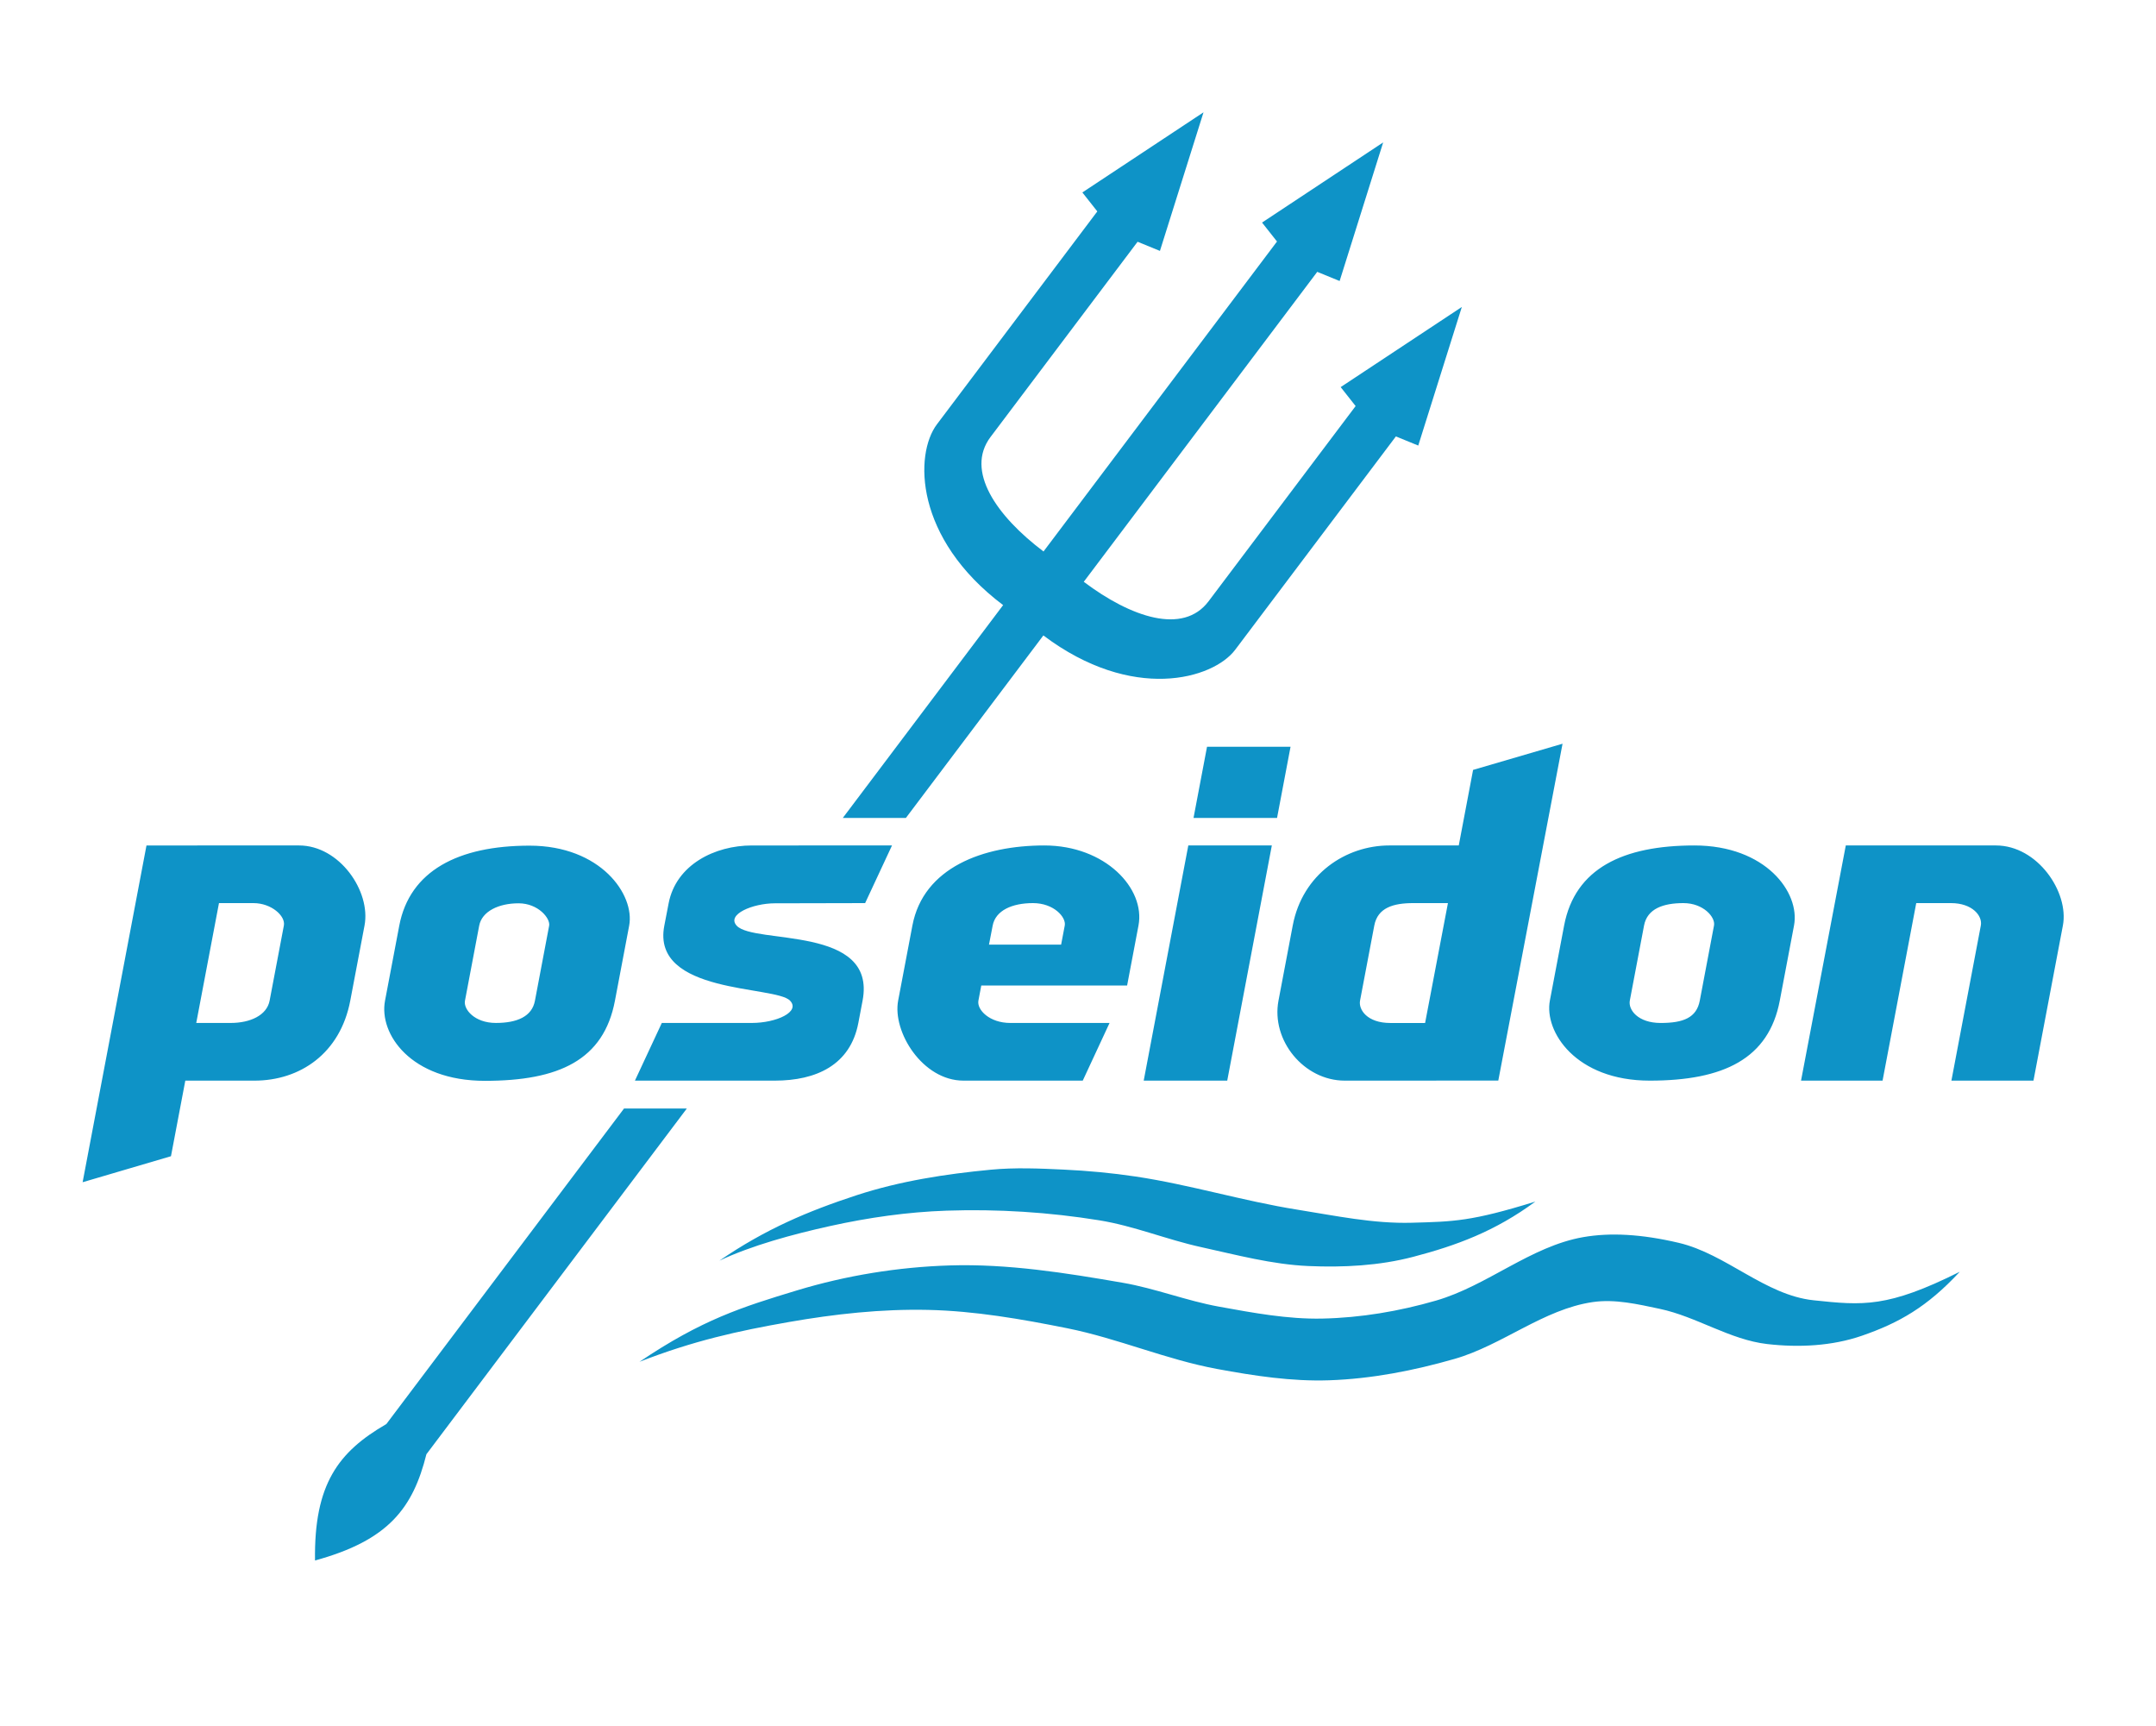
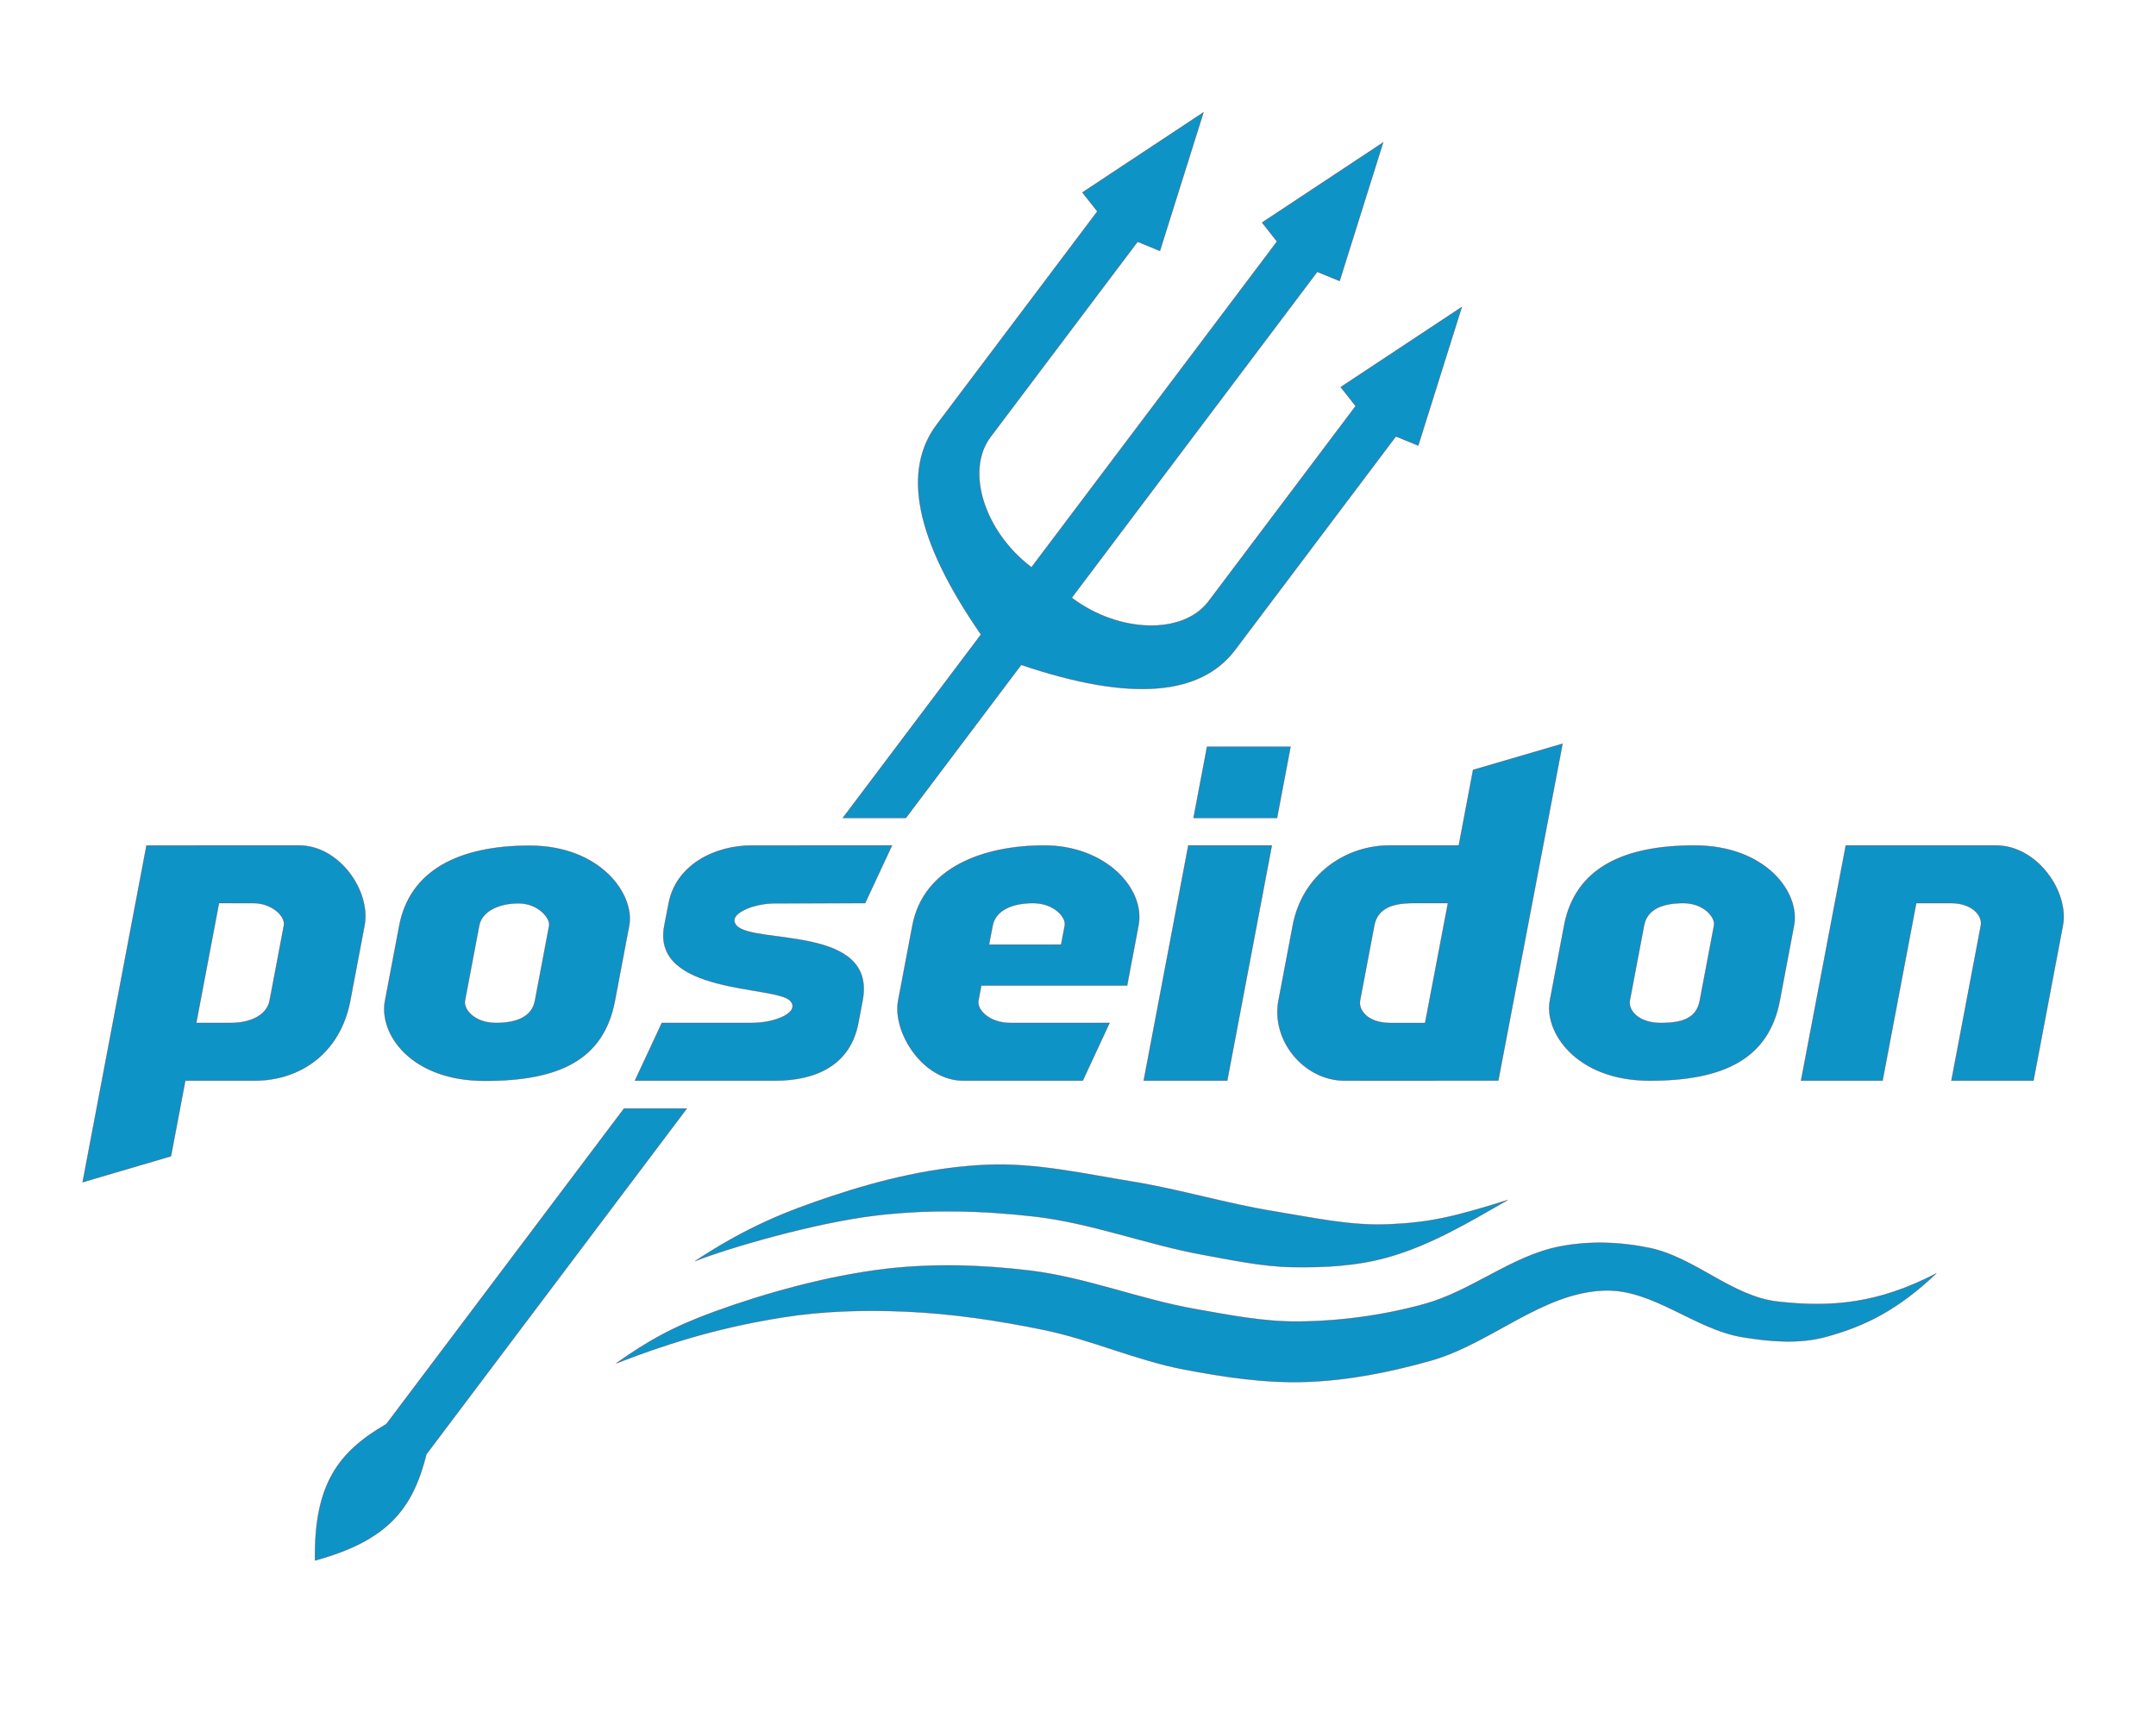
<svg xmlns="http://www.w3.org/2000/svg" version="1.1" id="svg1" width="5333.333" height="4266.667" viewBox="0 0 5333.333 4266.667">
  <defs id="defs1" />
-   <g id="layer1" style="fill:#3686d3;fill-opacity:1">
-     <path id="path1" style="display:inline;fill:#0e93c7;fill-opacity:1;stroke:none;stroke-opacity:1" d="m 2977.152,277.799 -299.699,198.178 36.988,46.875 -396.725,526.559 c -55.926,74.228 -55.981,281.647 163.719,447.162 l -396.635,526.461 h 156.06 L 2581,1571.582 c 220.091,165.828 419.844,107.996 474.519,35.424 l 397.543,-527.666 55.289,22.631 107.797,-342.748 -299.699,198.18 36.984,46.877 -363.846,482.932 c -62.876,83.456 -191.948,39.644 -308.658,-48.275 l 577.564,-766.598 55.363,22.666 107.697,-342.76 -299.598,198.193 36.986,46.875 -577.57,766.607 c -116.446,-87.737 -194.019,-199.6 -131.129,-283.084 l 363.838,-482.914 55.273,22.623 z m 888.145,1561.621 -221.307,64.734 -35.426,186.857 -171.584,-0.01 c -107.517,-0.01 -214.944,70.541 -239.125,197.996 l -35.225,185.664 c -18.698,98.557 63.14,198.035 163.898,197.996 l 379.826,-0.146 z m -879.465,7.537 -33.398,176.066 h 206.609 l 33.398,-176.066 z m 160.316,244.037 -206.613,0.022 -110.324,581.646 h 206.613 z m -2406.363,0.014 v 0.01 l -377.428,0.01 -157.979,832.893 218.561,-64.326 35.459,-186.928 h 171.053 c 112.554,0 212.204,-67.026 237.059,-198 L 901.742,2289 c 16.087,-84.771 -61.964,-197.995 -161.957,-197.992 z m 4197.555,0 -371.383,0.01 -110.717,581.662 201.697,-0.024 83.287,-439.06 h 86.08 c 52.426,0 78.259,31.367 73.701,55.397 l -72.773,383.664 202.996,0.01 L 5103,2288.998 c 15.6,-82.247 -62.53,-197.993 -165.66,-197.99 z m -2730.775,0.01 -346.588,0.01 c -91.784,0 -187.555,47.548 -205.981,143.068 l -10.709,55.516 c -32.751,169.784 274.603,147.724 310.844,185.047 26.924,27.728 -33.657,55.318 -94.305,55.344 h -222.672 l -66.522,142.658 h 345.941 c 102.545,0 186.942,-38.573 206.721,-142.662 l 10.51,-55.312 c 35.512,-186.893 -268.066,-138.327 -311.383,-185.176 -25.997,-28.117 39.965,-55.295 94.022,-55.416 l 223.637,-0.498 z m 376.799,0 c -151.107,0 -299.085,54.459 -326.334,197.978 l -35.25,185.664 c -14.625,77.032 60.077,198.002 161.611,198.002 h 295.037 l 66.311,-142.674 -245.68,0.018 c -51.126,0 -83.037,-32.533 -78.715,-55.342 l 7.061,-37.264 h 360.752 l 28.143,-148.398 c 17.345,-91.455 -81.829,-197.984 -232.935,-197.984 z m 1608.006,0 c -176.175,0.028 -295.313,56.443 -322.178,197.973 l -35.234,185.621 c -14.57,76.755 63.888,198.055 247.092,198.055 183.204,-10e-5 294.425,-54.37 321.654,-198.025 l 35.195,-185.684 c 15.523,-81.897 -70.354,-197.967 -246.529,-197.939 z M 1309.826,2091.5 c -176.175,0.028 -296.398,62.164 -322.178,197.975 l -35.234,185.619 c -15.593,82.146 63.888,198.055 247.092,198.055 183.204,0 293.859,-51.381 321.654,-198.025 l 35.195,-185.684 c 14.549,-76.755 -70.354,-197.968 -246.529,-197.94 z m 2271.963,142.084 -56.502,296.506 h -85.973 c -57.585,0 -79.139,-33.223 -74.924,-55.441 L 3399.613,2289 c 8.336,-43.935 46.964,-55.401 96.199,-55.406 z m -3040.107,0.01 85.289,0.012 c 44.678,0.01 79.689,31.969 75.248,55.391 l -35.207,185.666 c -6.923,36.509 -48.072,55.326 -96.268,55.332 l -85.287,0.01 z m 2013.6,0 c 51.867,0 82.481,35.119 78.621,55.408 l -8.994,47.281 -178.428,-0.01 9.135,-47.271 c 7.173,-37.121 47.8,-55.408 99.666,-55.408 z m 1609.055,0 c 49.332,0 79.53,34.756 75.621,55.406 l -35.147,185.648 c -7.993,42.219 -40.226,55.395 -96.697,55.395 -56.471,0 -80.69,-32.739 -76.398,-55.383 L 4066.904,2289 c 7.95,-41.943 48.099,-55.406 97.432,-55.406 z m -2881.543,0.49 c 48.832,0 79.014,37.487 75.621,55.406 l -35.147,185.649 c -7.357,38.862 -43.858,54.848 -96.697,54.848 -52.84,0 -80.364,-33.913 -76.398,-54.836 l 35.189,-185.66 c 6.789,-35.819 48.599,-55.406 97.432,-55.406 z m 260.867,507.539 -587.914,780.336 c -118.918,68.852 -179.141,148.686 -176.49,337.447 181.953,-49.676 242.167,-129.523 275.584,-262.785 l 644.154,-854.984 z m 997.289,147.986 c -29.924,-0.292 -59.823,0.475 -89.572,3.299 -112.373,10.668 -225.403,28.128 -332.674,63.262 -119.005,38.977 -224.62,83.233 -339.072,161.752 78.988,-37.35 180.933,-65.167 274.574,-85.811 94.371,-20.805 190.843,-34.612 287.424,-37.889 126.117,-4.279 253.241,3.777 377.812,23.922 85.587,13.84 166.841,47.634 251.525,66.215 87.831,19.271 175.826,42.944 265.662,46.852 86.678,3.77 175.353,-0.796 259.281,-22.779 106.935,-28.01 202.437,-63.09 302.164,-136.654 -158.702,49.241 -202.154,49.453 -305.397,52.35 -95.103,2.668 -189.623,-17.413 -283.58,-32.373 -134.277,-21.381 -265.139,-61.707 -399.602,-81.893 -59.219,-8.89 -119.007,-14.37 -178.822,-17.199 -29.849,-1.412 -59.8,-2.761 -89.725,-3.053 z m 1375.199,170.148 c -130.023,22.849 -236.862,120.109 -363.66,156.853 -91.247,26.443 -186.522,42.544 -281.502,44.539 -85.744,1.802 -171.201,-14.22 -255.592,-29.498 -80.439,-14.563 -157.47,-45.128 -238.018,-59.082 -141.328,-24.483 -284.796,-47.31 -428.16,-42.857 -127.445,3.958 -255.474,24.73 -377.519,61.647 -136.532,41.298 -235.915,72.807 -389.748,176.676 134.016,-52.234 243.815,-76.294 369.279,-98.299 113.485,-19.904 229.152,-32.596 344.342,-30.064 115.76,2.544 230.863,22.594 344.385,45.387 125.538,25.205 244.79,77.401 370.695,100.699 91.338,16.901 184.419,31.172 277.254,28.014 104.779,-3.564 209.28,-23.9 310.055,-52.811 118.497,-33.995 220.061,-122.856 342.051,-140.625 54.981,-8.008 111.481,5.264 165.838,16.77 91.24,19.313 173.242,76.427 265.896,87.059 77.885,8.937 160.202,5.006 234.279,-20.654 91.032,-31.533 160.737,-70.644 241.91,-158.145 -179.005,89.419 -239.394,83.398 -361.488,70.545 -120.269,-12.66 -216.084,-114.438 -333.809,-142.113 -91.725,-21.563 -169.455,-25.819 -236.488,-14.039 z" />
-   </g>
+   <path id="path1" style="display:inline;fill:#0e93c7;fill-opacity:1;stroke:#800000;stroke-opacity:0.5" d="m 2977.152,277.799 -299.699,198.178 36.988,46.875 -396.725,526.559 c -85.273,113.18 -55.981,281.645 108.908,519.91 l -341.824,453.713 h 156.06 l 285.326,-378.697 c 274.925,93.074 445.084,74.494 529.332,-37.33 l 397.543,-527.666 55.289,22.631 107.797,-342.748 -299.699,198.18 36.984,46.877 -363.846,482.932 c -62.876,83.456 -221.698,79.144 -338.408,-8.775 l 607.314,-806.098 55.363,22.666 107.697,-342.76 -299.598,198.193 36.986,46.875 -607.355,805.727 c -116.446,-87.737 -164.24,-238.724 -101.345,-322.204 l 363.838,-482.914 55.273,22.623 z m 888.145,1561.621 -221.307,64.734 -35.426,186.857 -171.584,-0.01 c -107.517,-0.01 -214.944,70.541 -239.125,197.996 l -35.225,185.664 c -18.698,98.557 63.14,198.035 163.898,197.996 l 379.826,-0.146 z m -879.465,7.537 -33.398,176.066 h 206.609 l 33.398,-176.066 z m 160.316,244.037 -206.613,0.022 -110.324,581.646 h 206.613 z m -2406.363,0.014 v 0.01 l -377.428,0.01 -157.979,832.893 218.561,-64.326 35.459,-186.928 h 171.053 c 112.554,0 212.204,-67.026 237.059,-198 L 901.742,2289 c 16.087,-84.771 -61.964,-197.995 -161.957,-197.992 z m 4197.555,0 -371.383,0.01 -110.717,581.662 201.697,-0.024 83.287,-439.06 h 86.08 c 52.426,0 78.259,31.367 73.701,55.397 l -72.773,383.664 202.996,0.01 L 5103,2288.998 c 15.6,-82.247 -62.53,-197.993 -165.66,-197.99 z m -2730.775,0.01 -346.588,0.01 c -91.784,0 -187.555,47.548 -205.981,143.068 l -10.709,55.516 c -32.751,169.784 274.603,147.724 310.844,185.047 26.924,27.728 -33.657,55.318 -94.305,55.344 h -222.672 l -66.522,142.658 h 345.941 c 102.545,0 186.942,-38.573 206.721,-142.662 l 10.51,-55.312 c 35.512,-186.893 -268.066,-138.327 -311.383,-185.176 -25.997,-28.117 39.965,-55.295 94.022,-55.416 l 223.637,-0.498 z m 376.799,0 c -151.107,0 -299.085,54.459 -326.334,197.978 l -35.25,185.664 c -14.625,77.032 60.077,198.002 161.611,198.002 h 295.037 l 66.311,-142.674 -245.68,0.018 c -51.126,0 -83.037,-32.533 -78.715,-55.342 l 7.061,-37.264 h 360.752 l 28.143,-148.398 c 17.345,-91.455 -81.829,-197.984 -232.935,-197.984 z m 1608.006,0 c -176.175,0.028 -295.313,56.443 -322.178,197.973 l -35.234,185.621 c -14.57,76.755 63.888,198.055 247.092,198.055 183.204,-10e-5 294.425,-54.37 321.654,-198.025 l 35.195,-185.684 c 15.523,-81.897 -70.354,-197.967 -246.529,-197.939 z M 1309.826,2091.5 c -176.175,0.028 -296.398,62.164 -322.178,197.975 l -35.234,185.619 c -15.593,82.146 63.888,198.055 247.092,198.055 183.204,0 293.859,-51.381 321.654,-198.025 l 35.195,-185.684 c 14.549,-76.755 -70.354,-197.968 -246.529,-197.94 z m 2271.963,142.084 -56.502,296.506 h -85.973 c -57.585,0 -79.139,-33.223 -74.924,-55.441 L 3399.613,2289 c 8.336,-43.935 46.964,-55.401 96.199,-55.406 z m -3040.107,0.01 85.289,0.012 c 44.678,0.01 79.689,31.969 75.248,55.391 l -35.207,185.666 c -6.923,36.509 -48.072,55.326 -96.268,55.332 l -85.287,0.01 z m 2013.6,0 c 51.867,0 82.481,35.119 78.621,55.408 l -8.994,47.281 -178.428,-0.01 9.135,-47.271 c 7.173,-37.121 47.8,-55.408 99.666,-55.408 z m 1609.055,0 c 49.332,0 79.53,34.756 75.621,55.406 l -35.147,185.648 c -7.993,42.219 -40.226,55.395 -96.697,55.395 -56.471,0 -80.69,-32.739 -76.398,-55.383 L 4066.904,2289 c 7.95,-41.943 48.099,-55.406 97.432,-55.406 z m -2881.543,0.49 c 48.832,0 79.014,37.487 75.621,55.406 l -35.147,185.649 c -7.357,38.862 -43.858,54.848 -96.697,54.848 -52.84,0 -80.364,-33.913 -76.398,-54.836 l 35.189,-185.66 c 6.789,-35.819 48.599,-55.406 97.432,-55.406 z m 260.867,507.539 -587.914,780.336 c -118.918,68.852 -179.141,148.686 -176.49,337.447 181.953,-49.676 242.167,-129.523 275.584,-262.785 l 644.154,-854.984 z m 898.62,139.158 c -130.354,5.436 -259.887,36.13 -383.698,77.268 -118.755,39.458 -212.021,77.404 -339.201,160.873 83.488,-32.725 293.466,-94.164 445.531,-112.621 130.47,-15.835 263.713,-12.671 394.276,2.379 141.585,16.321 276.707,69.284 416.933,94.766 73.639,13.382 147.625,29.241 222.46,30.449 78.602,1.269 158.898,-3.116 234.567,-24.425 105.476,-29.703 199.258,-85.825 296.687,-141.579 -136.075,42.877 -194.84,55.836 -295.158,60.235 -95.049,4.168 -189.657,-17.199 -283.58,-32.373 -117.713,-19.017 -232.407,-54.29 -350.104,-73.407 -118.814,-19.298 -238.447,-46.581 -358.713,-41.566 z m 1415.803,202.131 c -118.683,23.181 -217.28,109.75 -333.819,142.025 -101.62,28.143 -207.883,42.634 -313.325,43.542 -85.249,0.734 -169.934,-16.031 -253.89,-30.837 -138.172,-24.368 -270.696,-78.469 -409.994,-95.246 -118.022,-14.214 -238.536,-17.937 -356.601,-4.086 -144.567,16.96 -302.766,61.802 -423.632,105.925 -104.389,38.108 -164.981,72.817 -242.873,127.801 149.573,-57.891 271.113,-91.324 411.706,-113.855 99.485,-15.944 201.248,-18.689 301.915,-14.508 115.688,4.805 230.977,22.031 344.385,45.387 117.6,24.219 228.714,75.361 346.654,97.871 99.167,18.927 200.395,34.208 301.296,30.842 104.782,-3.496 209.182,-24.244 310.055,-52.811 148.689,-42.108 275.505,-168.998 429.98,-173.353 119.845,-3.378 222.326,96.056 340.634,115.485 67.172,11.032 138.442,17.267 204.217,-0.27 102.105,-27.222 182.658,-69.958 275.144,-157.458 -145.064,75.277 -259.692,84.459 -391.447,69.959 -114.001,-12.546 -205.173,-109.251 -317.431,-132.741 -72.758,-15.224 -150.017,-17.922 -222.973,-3.671 z" />
</svg>
